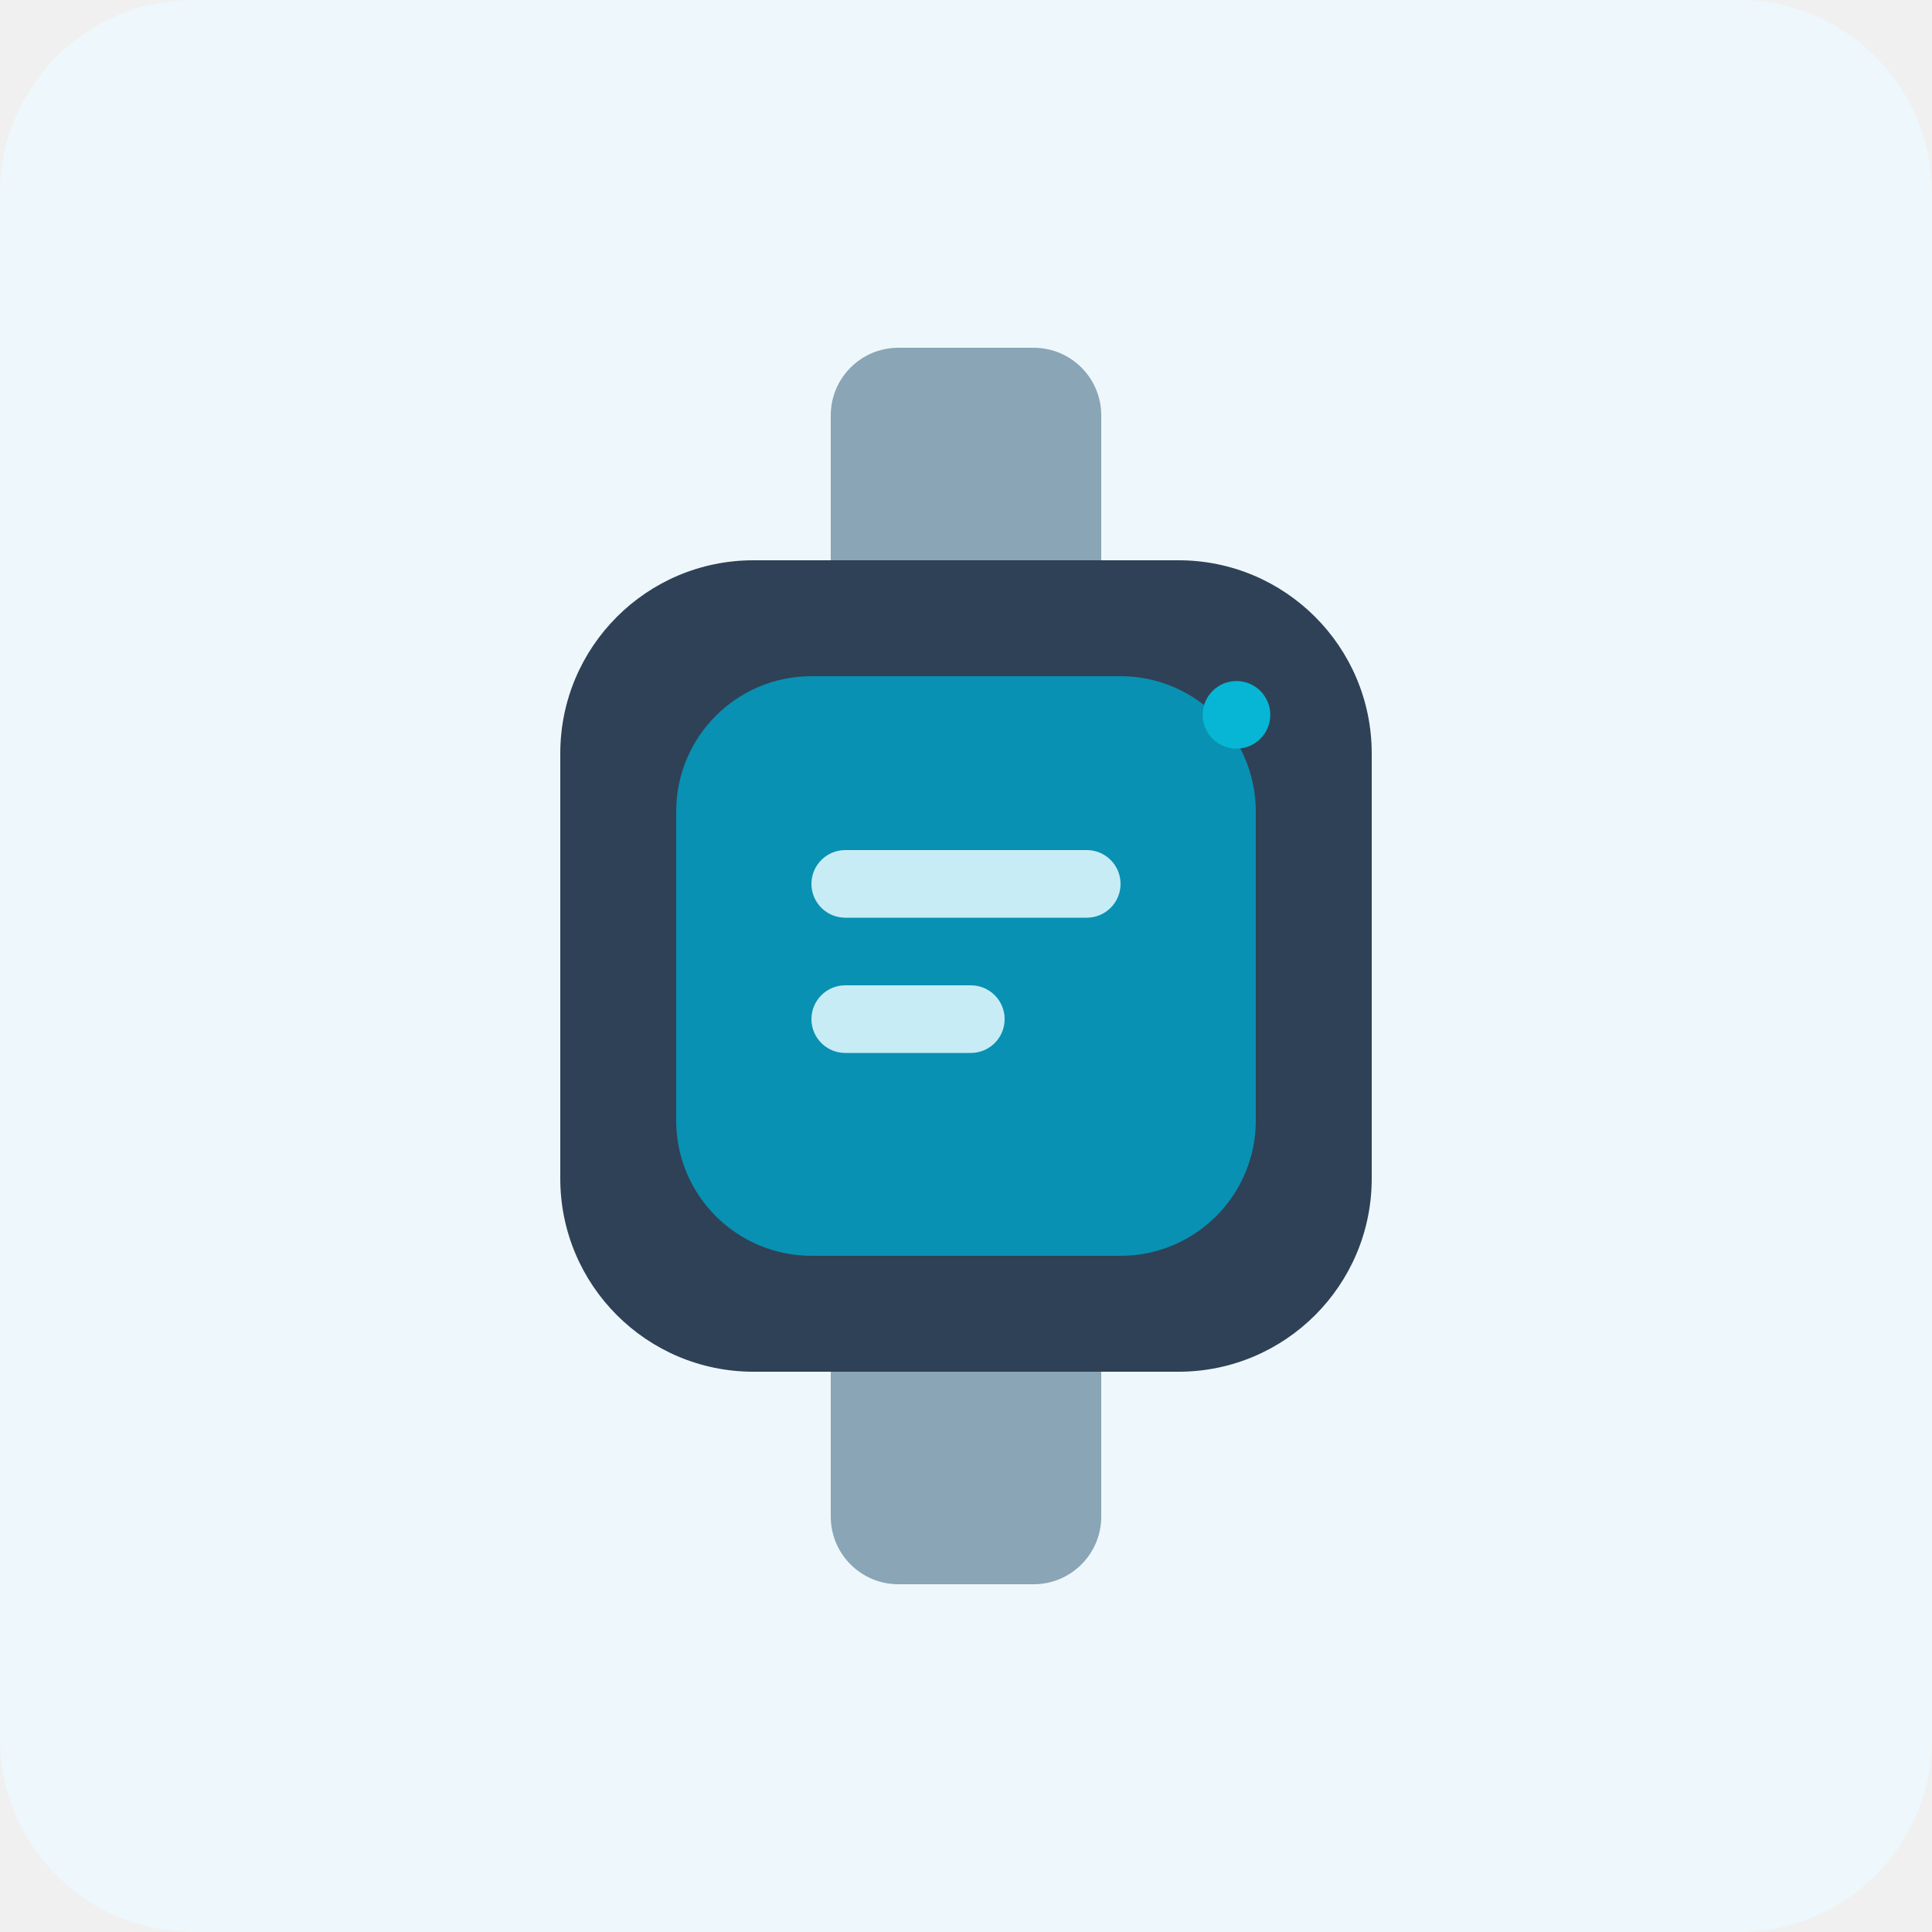
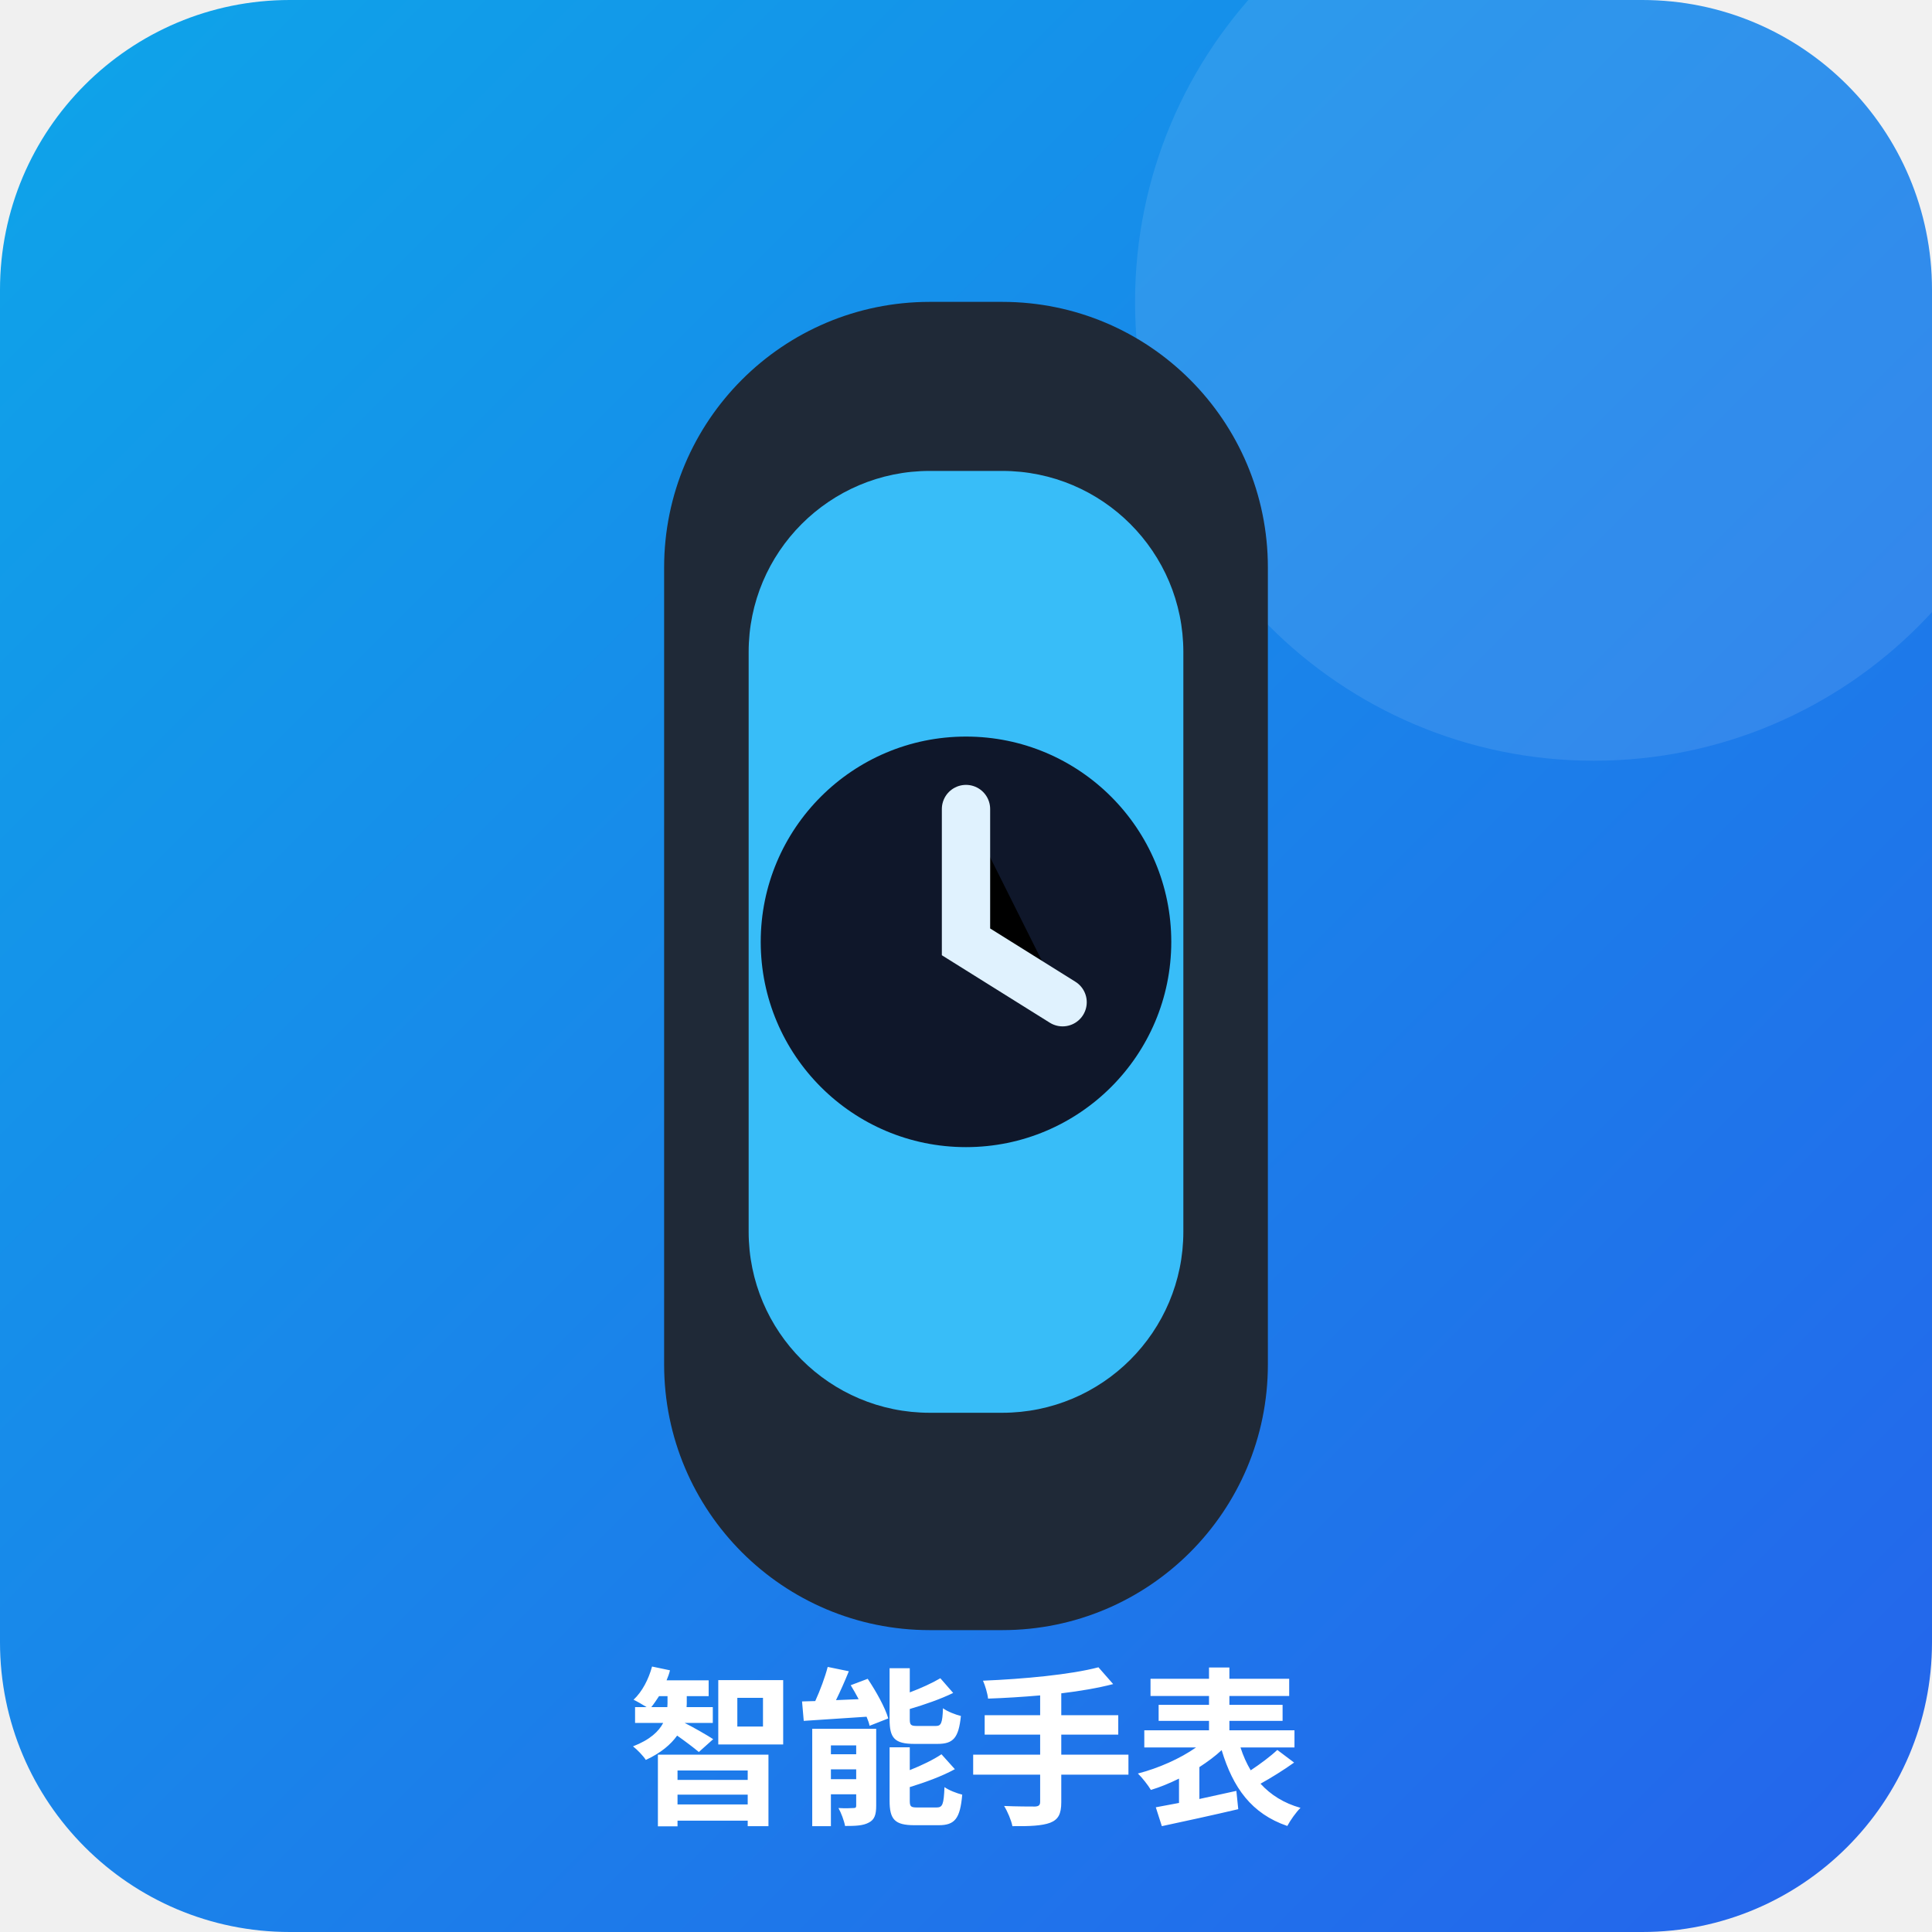
- <svg xmlns="http://www.w3.org/2000/svg" viewBox="0 0 200 200">
-   <rect width="200" height="200" rx="20" fill="#eef7fb" />
-   <rect x="86" y="36" width="28" height="52" rx="7" fill="#8aa5b5" />
-   <rect x="86" y="112" width="28" height="52" rx="7" fill="#8aa5b5" />
-   <rect x="58" y="58" width="84" height="84" rx="20" fill="#2f4156" />
-   <rect x="70" y="70" width="60" height="60" rx="14" fill="#0891b2" />
-   <rect x="84" y="88" width="32" height="7" rx="3.5" fill="#c8ecf6" />
-   <rect x="84" y="102" width="20" height="7" rx="3.5" fill="#c8ecf6" />
-   <circle cx="128" cy="74" r="3.5" fill="#06b6d4" />
+ <svg xmlns="http://www.w3.org/2000/svg" width="160" height="160" viewBox="0 0 160 160">
+   <defs>
+     <linearGradient id="g" x1="0" y1="0" x2="1" y2="1">
+       <stop offset="0" stop-color="#0EA5E9" />
+       <stop offset="1" stop-color="#2563EB" />
+     </linearGradient>
+   </defs>
+   <rect width="160" height="160" rx="24" fill="url(#g)" />
+   <circle cx="132" cy="25" r="38" fill="#fff" opacity=".10" />
+   <rect x="55" y="25" width="50" height="110" rx="22" fill="#1F2937" />
+   <rect x="62" y="39" width="36" height="78" rx="15" fill="#38BDF8" />
+   <circle cx="80" cy="78" r="17" fill="#0F172A" />
+   <path d="M80 67v11l8 5" stroke="#E0F2FE" stroke-width="4" stroke-linecap="round" />
+   <text x="80" y="150" text-anchor="middle" fill="#fff" font-size="14" font-family="Microsoft YaHei,Arial,sans-serif" font-weight="600">智能手表</text>
</svg>
